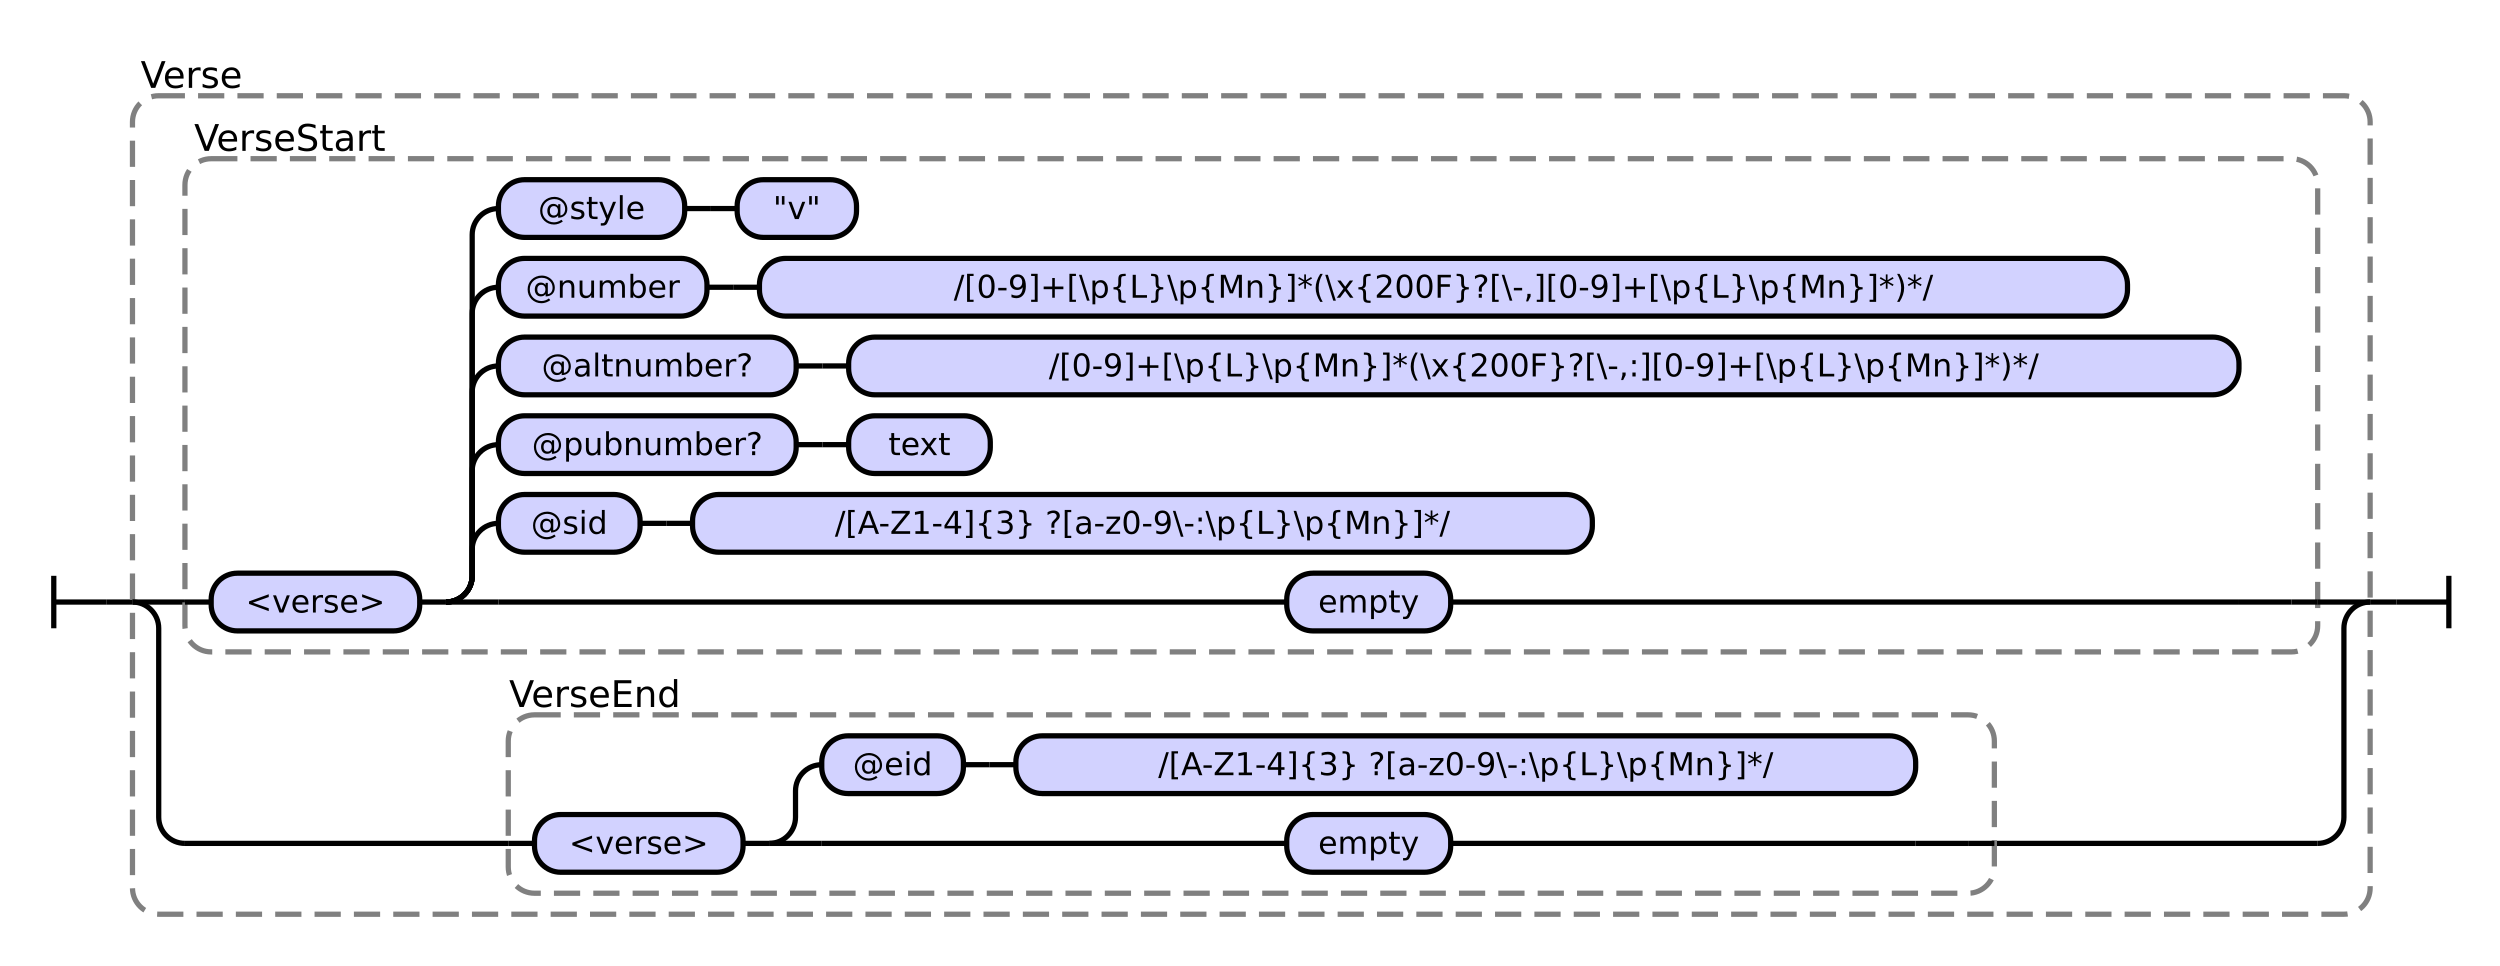
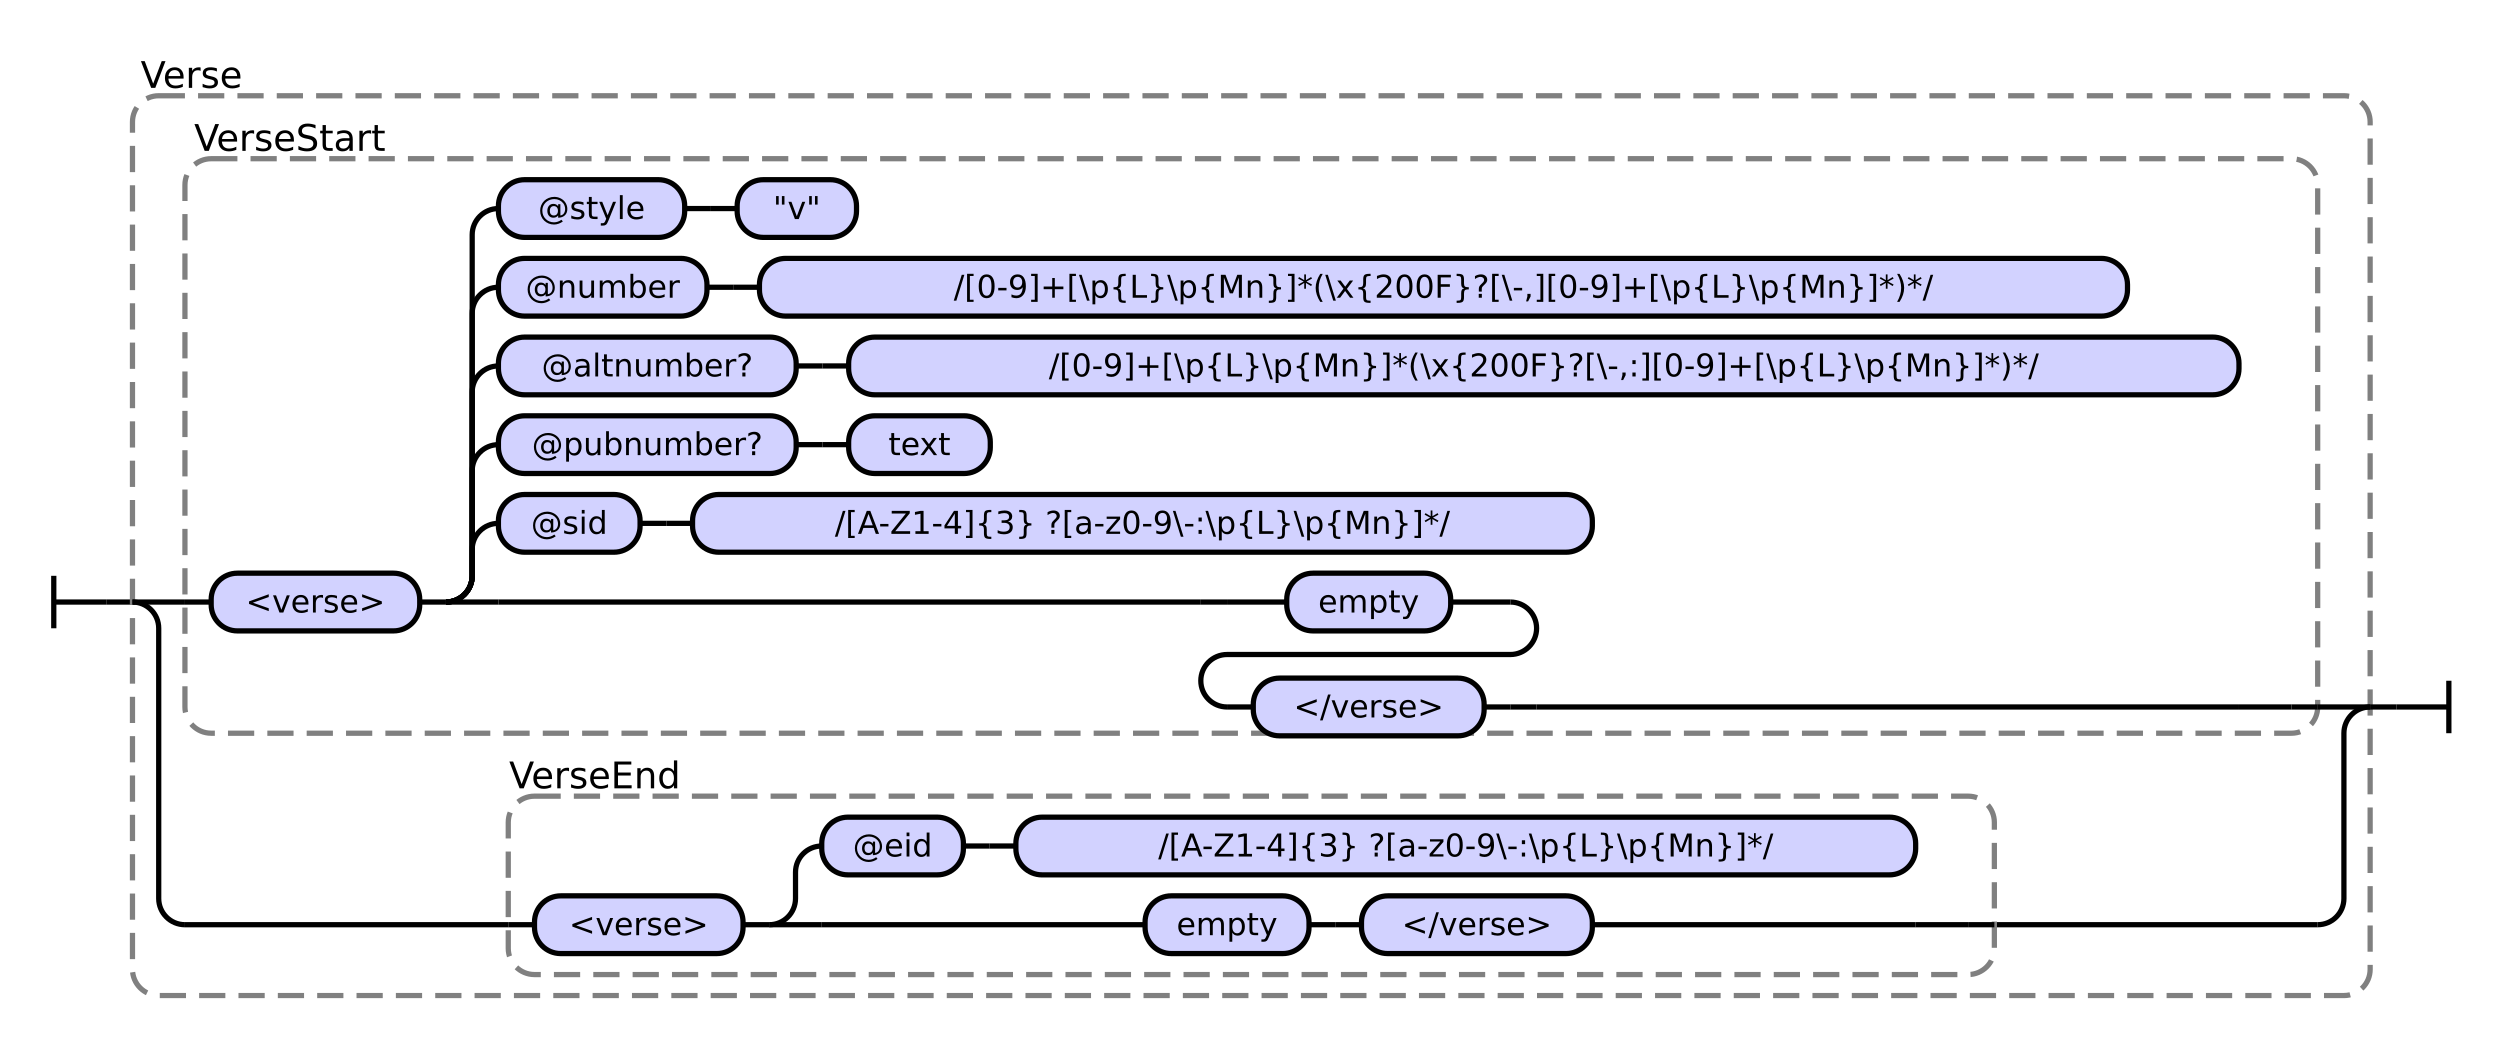
- <svg xmlns="http://www.w3.org/2000/svg" class="railroad-diagram" height="368" viewBox="0 0 953.0 368" width="953.0">
+ <svg xmlns="http://www.w3.org/2000/svg" class="railroad-diagram" height="399" viewBox="0 0 953.0 399" width="953.0">
  <g transform="translate(.5 .5)">
    <style>/*  */
    svg.railroad-diagram {
        background-color:hsl(30,20%,95%);
    }
    svg.railroad-diagram path {
        stroke-width: 2;
        stroke: black;
        fill: none;
    }
    svg.railroad-diagram text {
        font-size: 12px;
        text-anchor: middle;
        font-family: DejaVu Sans;
    }
    svg.railroad-diagram text.label {
        text-anchor:start;
    }
    svg.railroad-diagram text.comment {
        font-family: DejaVu Sans;
        font-size: 14px;
    }
    svg.railroad-diagram rect{
        stroke-width: 2;
        stroke:black;
        fill: rgb(210, 210, 255);
    }
    svg.railroad-diagram rect.group-box {
        stroke: gray;
        stroke-dasharray: 10 5;
        fill: none;
    }
    .terminal {
        font-family: DejaVu Sans;
    }

/*  */
</style>
    <g>
      <path d="M 20 219 v 20 m 0 -10 h 20" />
    </g>
    <path d="M 40 229 h 10" />
    <g>
      <path d="M 50 229 h 0.0" />
-       <path d="M 903.0 229 h 0.0" />
-       <rect class="group-box" height="312" rx="10" ry="10" width="853.0" x="50.0" y="36" />
+       <path d="M 903.0 269 h 0.0" />
+       <rect class="group-box" height="343" rx="10" ry="10" width="853.0" x="50.0" y="36" />
      <g>
        <path d="M 50.0 229 h 0.0" />
-         <path d="M 903.0 229 h 0.0" />
+         <path d="M 903.0 269 h 0.0" />
        <path d="M 50.0 229 h 20" />
        <g>
          <path d="M 70.0 229 h 0.0" />
-           <path d="M 883.0 229 h 0.0" />
-           <rect class="group-box" height="188" rx="10" ry="10" width="813.0" x="70.0" y="60" />
+           <path d="M 883.0 269 h 0.0" />
+           <rect class="group-box" height="219" rx="10" ry="10" width="813.0" x="70.0" y="60" />
          <g>
            <path d="M 70.0 229 h 10.0" />
-             <path d="M 873.0 229 h 10.0" />
+             <path d="M 873.0 269 h 10.0" />
            <g class="terminal ">
              <path d="M 80.0 229 h 0.0" />
              <path d="M 159.5 229 h 0.0" />
              <rect height="22" rx="10" ry="10" width="79.5" x="80.0" y="218" />
              <text x="119.75" y="233">&lt;verse&gt;</text>
            </g>
            <path d="M 159.5 229 h 10" />
            <g>
              <path d="M 169.5 229 h 0.0" />
-               <path d="M 873.0 229 h 0.0" />
+               <path d="M 873.0 269 h 0.0" />
              <path d="M 169.5 229 a 10 10 0 0 0 10 -10 v -10 a 10 10 0 0 1 10 -10" />
              <g>
                <path d="M 189.5 199 h 0.0" />
                <path d="M 606.5 199 h 0.0" />
                <g class="terminal ">
                  <path d="M 189.5 199 h 0.0" />
                  <path d="M 243.5 199 h 0.0" />
                  <rect height="22" rx="10" ry="10" width="54.0" x="189.5" y="188" />
                  <text x="216.5" y="203">@sid</text>
                </g>
                <path d="M 243.5 199 h 10" />
                <path d="M 253.5 199 h 10" />
                <g class="terminal ">
                  <path d="M 263.5 199 h 0.0" />
                  <path d="M 606.5 199 h 0.0" />
                  <rect height="22" rx="10" ry="10" width="343.0" x="263.5" y="188" />
                  <text x="435.0" y="203">/[A-Z1-4]{3} ?[a-z0-9\-:\p{L}\p{Mn}]*/</text>
                </g>
              </g>
              <path d="M 169.5 229 a 10 10 0 0 0 10 -10 v -40 a 10 10 0 0 1 10 -10" />
              <g>
                <path d="M 189.5 169 h 0.0" />
                <path d="M 377.0 169 h 0.0" />
                <g class="terminal ">
                  <path d="M 189.5 169 h 0.0" />
                  <path d="M 303.0 169 h 0.0" />
                  <rect height="22" rx="10" ry="10" width="113.5" x="189.5" y="158" />
                  <text x="246.25" y="173">@pubnumber?</text>
                </g>
                <path d="M 303.0 169 h 10" />
                <path d="M 313.0 169 h 10" />
                <g class="terminal ">
                  <path d="M 323.0 169 h 0.0" />
                  <path d="M 377.0 169 h 0.0" />
                  <rect height="22" rx="10" ry="10" width="54.0" x="323.0" y="158" />
                  <text x="350.0" y="173">text</text>
                </g>
              </g>
              <path d="M 169.5 229 a 10 10 0 0 0 10 -10 v -70 a 10 10 0 0 1 10 -10" />
              <g>
                <path d="M 189.5 139 h 0.0" />
                <path d="M 853.0 139 h 0.0" />
                <g class="terminal ">
                  <path d="M 189.5 139 h 0.0" />
                  <path d="M 303.0 139 h 0.0" />
                  <rect height="22" rx="10" ry="10" width="113.5" x="189.5" y="128" />
                  <text x="246.25" y="143">@altnumber?</text>
                </g>
                <path d="M 303.0 139 h 10" />
                <path d="M 313.0 139 h 10" />
                <g class="terminal ">
                  <path d="M 323.0 139 h 0.0" />
                  <path d="M 853.0 139 h 0.0" />
                  <rect height="22" rx="10" ry="10" width="530.0" x="323.0" y="128" />
                  <text x="588.0" y="143">/[0-9]+[\p{L}\p{Mn}]*(\x{200F}?[\-,:][0-9]+[\p{L}\p{Mn}]*)*/</text>
                </g>
              </g>
              <path d="M 169.5 229 a 10 10 0 0 0 10 -10 v -100 a 10 10 0 0 1 10 -10" />
              <g>
                <path d="M 189.5 109 h 0.0" />
                <path d="M 810.5 109 h 0.0" />
                <g class="terminal ">
                  <path d="M 189.5 109 h 0.0" />
                  <path d="M 269.0 109 h 0.0" />
                  <rect height="22" rx="10" ry="10" width="79.5" x="189.5" y="98" />
                  <text x="229.25" y="113">@number</text>
                </g>
                <path d="M 269.0 109 h 10" />
                <path d="M 279.0 109 h 10" />
                <g class="terminal ">
                  <path d="M 289.0 109 h 0.0" />
                  <path d="M 810.5 109 h 0.0" />
                  <rect height="22" rx="10" ry="10" width="521.5" x="289.0" y="98" />
                  <text x="549.75" y="113">/[0-9]+[\p{L}\p{Mn}]*(\x{200F}?[\-,][0-9]+[\p{L}\p{Mn}]*)*/</text>
                </g>
              </g>
              <path d="M 169.5 229 a 10 10 0 0 0 10 -10 v -130 a 10 10 0 0 1 10 -10" />
              <g>
                <path d="M 189.5 79 h 0.0" />
                <path d="M 326.0 79 h 0.0" />
                <g class="terminal ">
                  <path d="M 189.5 79 h 0.0" />
                  <path d="M 260.5 79 h 0.0" />
                  <rect height="22" rx="10" ry="10" width="71.0" x="189.5" y="68" />
                  <text x="225.0" y="83">@style</text>
                </g>
                <path d="M 260.5 79 h 10" />
                <path d="M 270.5 79 h 10" />
                <g class="terminal ">
                  <path d="M 280.5 79 h 0.0" />
                  <path d="M 326.0 79 h 0.0" />
                  <rect height="22" rx="10" ry="10" width="45.5" x="280.5" y="68" />
                  <text x="303.25" y="83">"v"</text>
                </g>
              </g>
              <path d="M 169.5 229 h 20" />
-               <g class="terminal ">
-                 <path d="M 189.5 229 h 300.5" />
-                 <path d="M 552.5 229 h 300.5" />
-                 <rect height="22" rx="10" ry="10" width="62.5" x="490.0" y="218" />
-                 <text x="521.25" y="233">empty</text>
-               </g>
-               <path d="M 853.0 229 h 20" />
+               <g>
+                 <path d="M 189.5 229 h 267.75" />
+                 <path d="M 457.25 229 h 10" />
+                 <g class="terminal ">
+                   <path d="M 467.25 229 h 22.75" />
+                   <path d="M 552.5 229 h 22.75" />
+                   <rect height="22" rx="10" ry="10" width="62.5" x="490.0" y="218" />
+                   <text x="521.25" y="233">empty</text>
+                 </g>
+                 <path d="M 575.25 229 a 10 10 0 0 1 10 10 v 0 a 10 10 0 0 1 -10 10 h -108.0 a 10 10 0 0 0 -10 10 v 0 a 10 10 0 0 0 10 10" />
+                 <g class="terminal ">
+                   <path d="M 467.25 269 h 10.0" />
+                   <path d="M 565.25 269 h 10.0" />
+                   <rect height="22" rx="10" ry="10" width="88.0" x="477.25" y="258" />
+                   <text x="521.25" y="273">&lt;/verse&gt;</text>
+                 </g>
+                 <path d="M 575.25 269 h 10" />
+                 <path d="M 585.25 269 h 267.75" />
+               </g>
+               <path d="M 853.0 269 h 20" />
            </g>
          </g>
          <g class="non-terminal ">
            <path d="M 70.0 52 h 0.0" />
            <path d="M 150.0 52 h 0.0" />
            <text class="comment" x="110.0" y="57">VerseStart</text>
          </g>
        </g>
-         <path d="M 883.0 229 h 20" />
-         <path d="M 50.0 229 a 10 10 0 0 1 10 10 v 72 a 10 10 0 0 0 10 10" />
+         <path d="M 883.0 269 h 20" />
+         <path d="M 50.0 229 a 10 10 0 0 1 10 10 v 103 a 10 10 0 0 0 10 10" />
        <g>
-           <path d="M 70.0 321 h 123.25" />
-           <path d="M 759.75 321 h 123.25" />
-           <rect class="group-box" height="68" rx="10" ry="10" width="566.5" x="193.25" y="272" />
+           <path d="M 70.0 352 h 123.25" />
+           <path d="M 759.75 352 h 123.25" />
+           <rect class="group-box" height="68" rx="10" ry="10" width="566.5" x="193.25" y="303" />
          <g>
-             <path d="M 193.25 321 h 10.0" />
-             <path d="M 749.75 321 h 10.0" />
+             <path d="M 193.25 352 h 10.0" />
+             <path d="M 749.75 352 h 10.0" />
            <g class="terminal ">
-               <path d="M 203.25 321 h 0.0" />
-               <path d="M 282.75 321 h 0.0" />
-               <rect height="22" rx="10" ry="10" width="79.5" x="203.25" y="310" />
-               <text x="243.0" y="325">&lt;verse&gt;</text>
-             </g>
-             <path d="M 282.75 321 h 10" />
+               <path d="M 203.25 352 h 0.0" />
+               <path d="M 282.75 352 h 0.0" />
+               <rect height="22" rx="10" ry="10" width="79.5" x="203.25" y="341" />
+               <text x="243.0" y="356">&lt;verse&gt;</text>
+             </g>
+             <path d="M 282.75 352 h 10" />
            <g>
-               <path d="M 292.75 321 h 0.0" />
-               <path d="M 749.75 321 h 0.0" />
-               <path d="M 292.75 321 a 10 10 0 0 0 10 -10 v -10 a 10 10 0 0 1 10 -10" />
-               <g>
-                 <path d="M 312.75 291 h 0.0" />
-                 <path d="M 729.75 291 h 0.0" />
-                 <g class="terminal ">
-                   <path d="M 312.75 291 h 0.0" />
-                   <path d="M 366.75 291 h 0.0" />
-                   <rect height="22" rx="10" ry="10" width="54.0" x="312.75" y="280" />
-                   <text x="339.75" y="295">@eid</text>
-                 </g>
-                 <path d="M 366.75 291 h 10" />
-                 <path d="M 376.75 291 h 10" />
-                 <g class="terminal ">
-                   <path d="M 386.75 291 h 0.0" />
-                   <path d="M 729.75 291 h 0.0" />
-                   <rect height="22" rx="10" ry="10" width="343.0" x="386.75" y="280" />
-                   <text x="558.25" y="295">/[A-Z1-4]{3} ?[a-z0-9\-:\p{L}\p{Mn}]*/</text>
-                 </g>
-               </g>
-               <path d="M 292.75 321 h 20" />
-               <g class="terminal ">
-                 <path d="M 312.75 321 h 177.25" />
-                 <path d="M 552.5 321 h 177.25" />
-                 <rect height="22" rx="10" ry="10" width="62.5" x="490.0" y="310" />
-                 <text x="521.25" y="325">empty</text>
-               </g>
-               <path d="M 729.75 321 h 20" />
+               <path d="M 292.75 352 h 0.0" />
+               <path d="M 749.75 352 h 0.0" />
+               <path d="M 292.75 352 a 10 10 0 0 0 10 -10 v -10 a 10 10 0 0 1 10 -10" />
+               <g>
+                 <path d="M 312.75 322 h 0.0" />
+                 <path d="M 729.75 322 h 0.0" />
+                 <g class="terminal ">
+                   <path d="M 312.75 322 h 0.0" />
+                   <path d="M 366.75 322 h 0.0" />
+                   <rect height="22" rx="10" ry="10" width="54.0" x="312.75" y="311" />
+                   <text x="339.75" y="326">@eid</text>
+                 </g>
+                 <path d="M 366.75 322 h 10" />
+                 <path d="M 376.75 322 h 10" />
+                 <g class="terminal ">
+                   <path d="M 386.75 322 h 0.0" />
+                   <path d="M 729.75 322 h 0.0" />
+                   <rect height="22" rx="10" ry="10" width="343.0" x="386.75" y="311" />
+                   <text x="558.25" y="326">/[A-Z1-4]{3} ?[a-z0-9\-:\p{L}\p{Mn}]*/</text>
+                 </g>
+               </g>
+               <path d="M 292.75 352 h 20" />
+               <g>
+                 <path d="M 312.75 352 h 123.25" />
+                 <path d="M 606.5 352 h 123.25" />
+                 <g class="terminal ">
+                   <path d="M 436.0 352 h 0.0" />
+                   <path d="M 498.5 352 h 0.0" />
+                   <rect height="22" rx="10" ry="10" width="62.5" x="436.0" y="341" />
+                   <text x="467.25" y="356">empty</text>
+                 </g>
+                 <path d="M 498.5 352 h 10" />
+                 <path d="M 508.5 352 h 10" />
+                 <g class="terminal ">
+                   <path d="M 518.5 352 h 0.0" />
+                   <path d="M 606.5 352 h 0.0" />
+                   <rect height="22" rx="10" ry="10" width="88.0" x="518.5" y="341" />
+                   <text x="562.5" y="356">&lt;/verse&gt;</text>
+                 </g>
+               </g>
+               <path d="M 729.75 352 h 20" />
            </g>
          </g>
          <g class="non-terminal ">
-             <path d="M 193.25 264 h 0.0" />
-             <path d="M 259.25 264 h 0.0" />
-             <text class="comment" x="226.25" y="269">VerseEnd</text>
+             <path d="M 193.25 295 h 0.0" />
+             <path d="M 259.25 295 h 0.0" />
+             <text class="comment" x="226.25" y="300">VerseEnd</text>
          </g>
        </g>
-         <path d="M 883.0 321 a 10 10 0 0 0 10 -10 v -72 a 10 10 0 0 1 10 -10" />
+         <path d="M 883.0 352 a 10 10 0 0 0 10 -10 v -63 a 10 10 0 0 1 10 -10" />
      </g>
      <g class="non-terminal ">
        <path d="M 50.0 28 h 0.0" />
        <path d="M 95.0 28 h 0.0" />
        <text class="comment" x="72.5" y="33">Verse</text>
      </g>
    </g>
-     <path d="M 903.0 229 h 10" />
-     <path d="M 913.0 229 h 20 m 0 -10 v 20" />
+     <path d="M 903.0 269 h 10" />
+     <path d="M 913.0 269 h 20 m 0 -10 v 20" />
  </g>
</svg>
